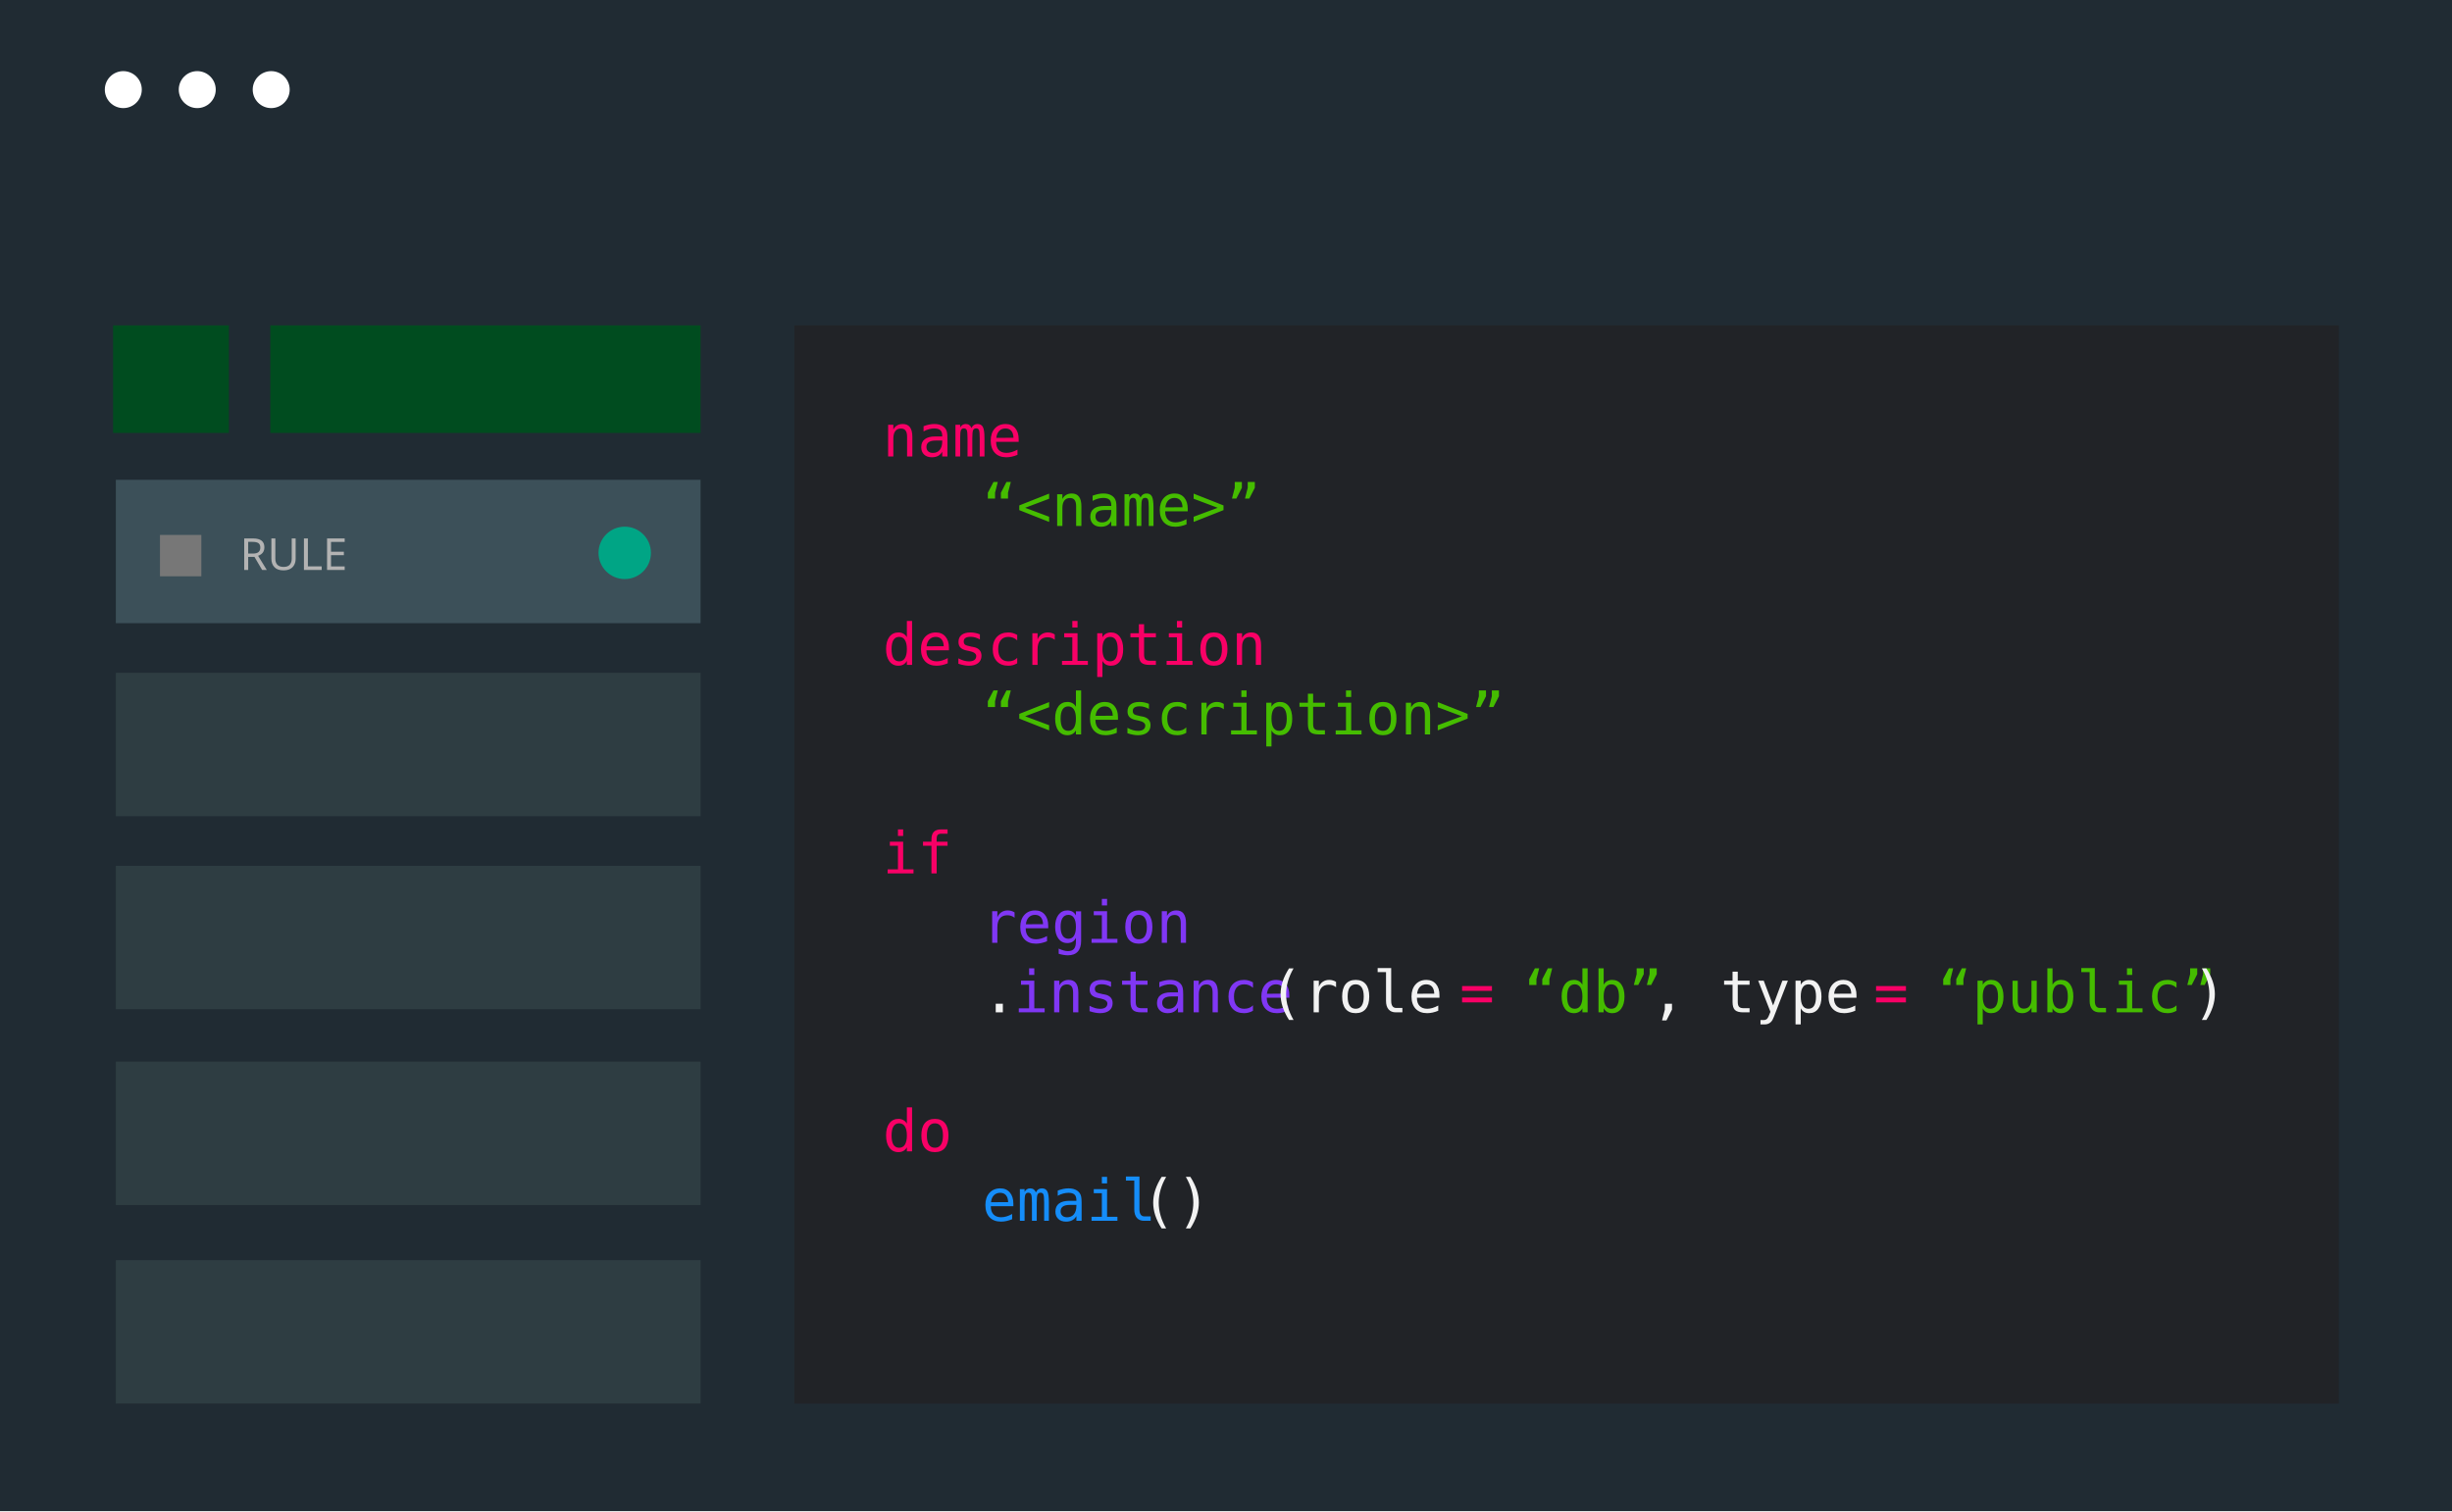
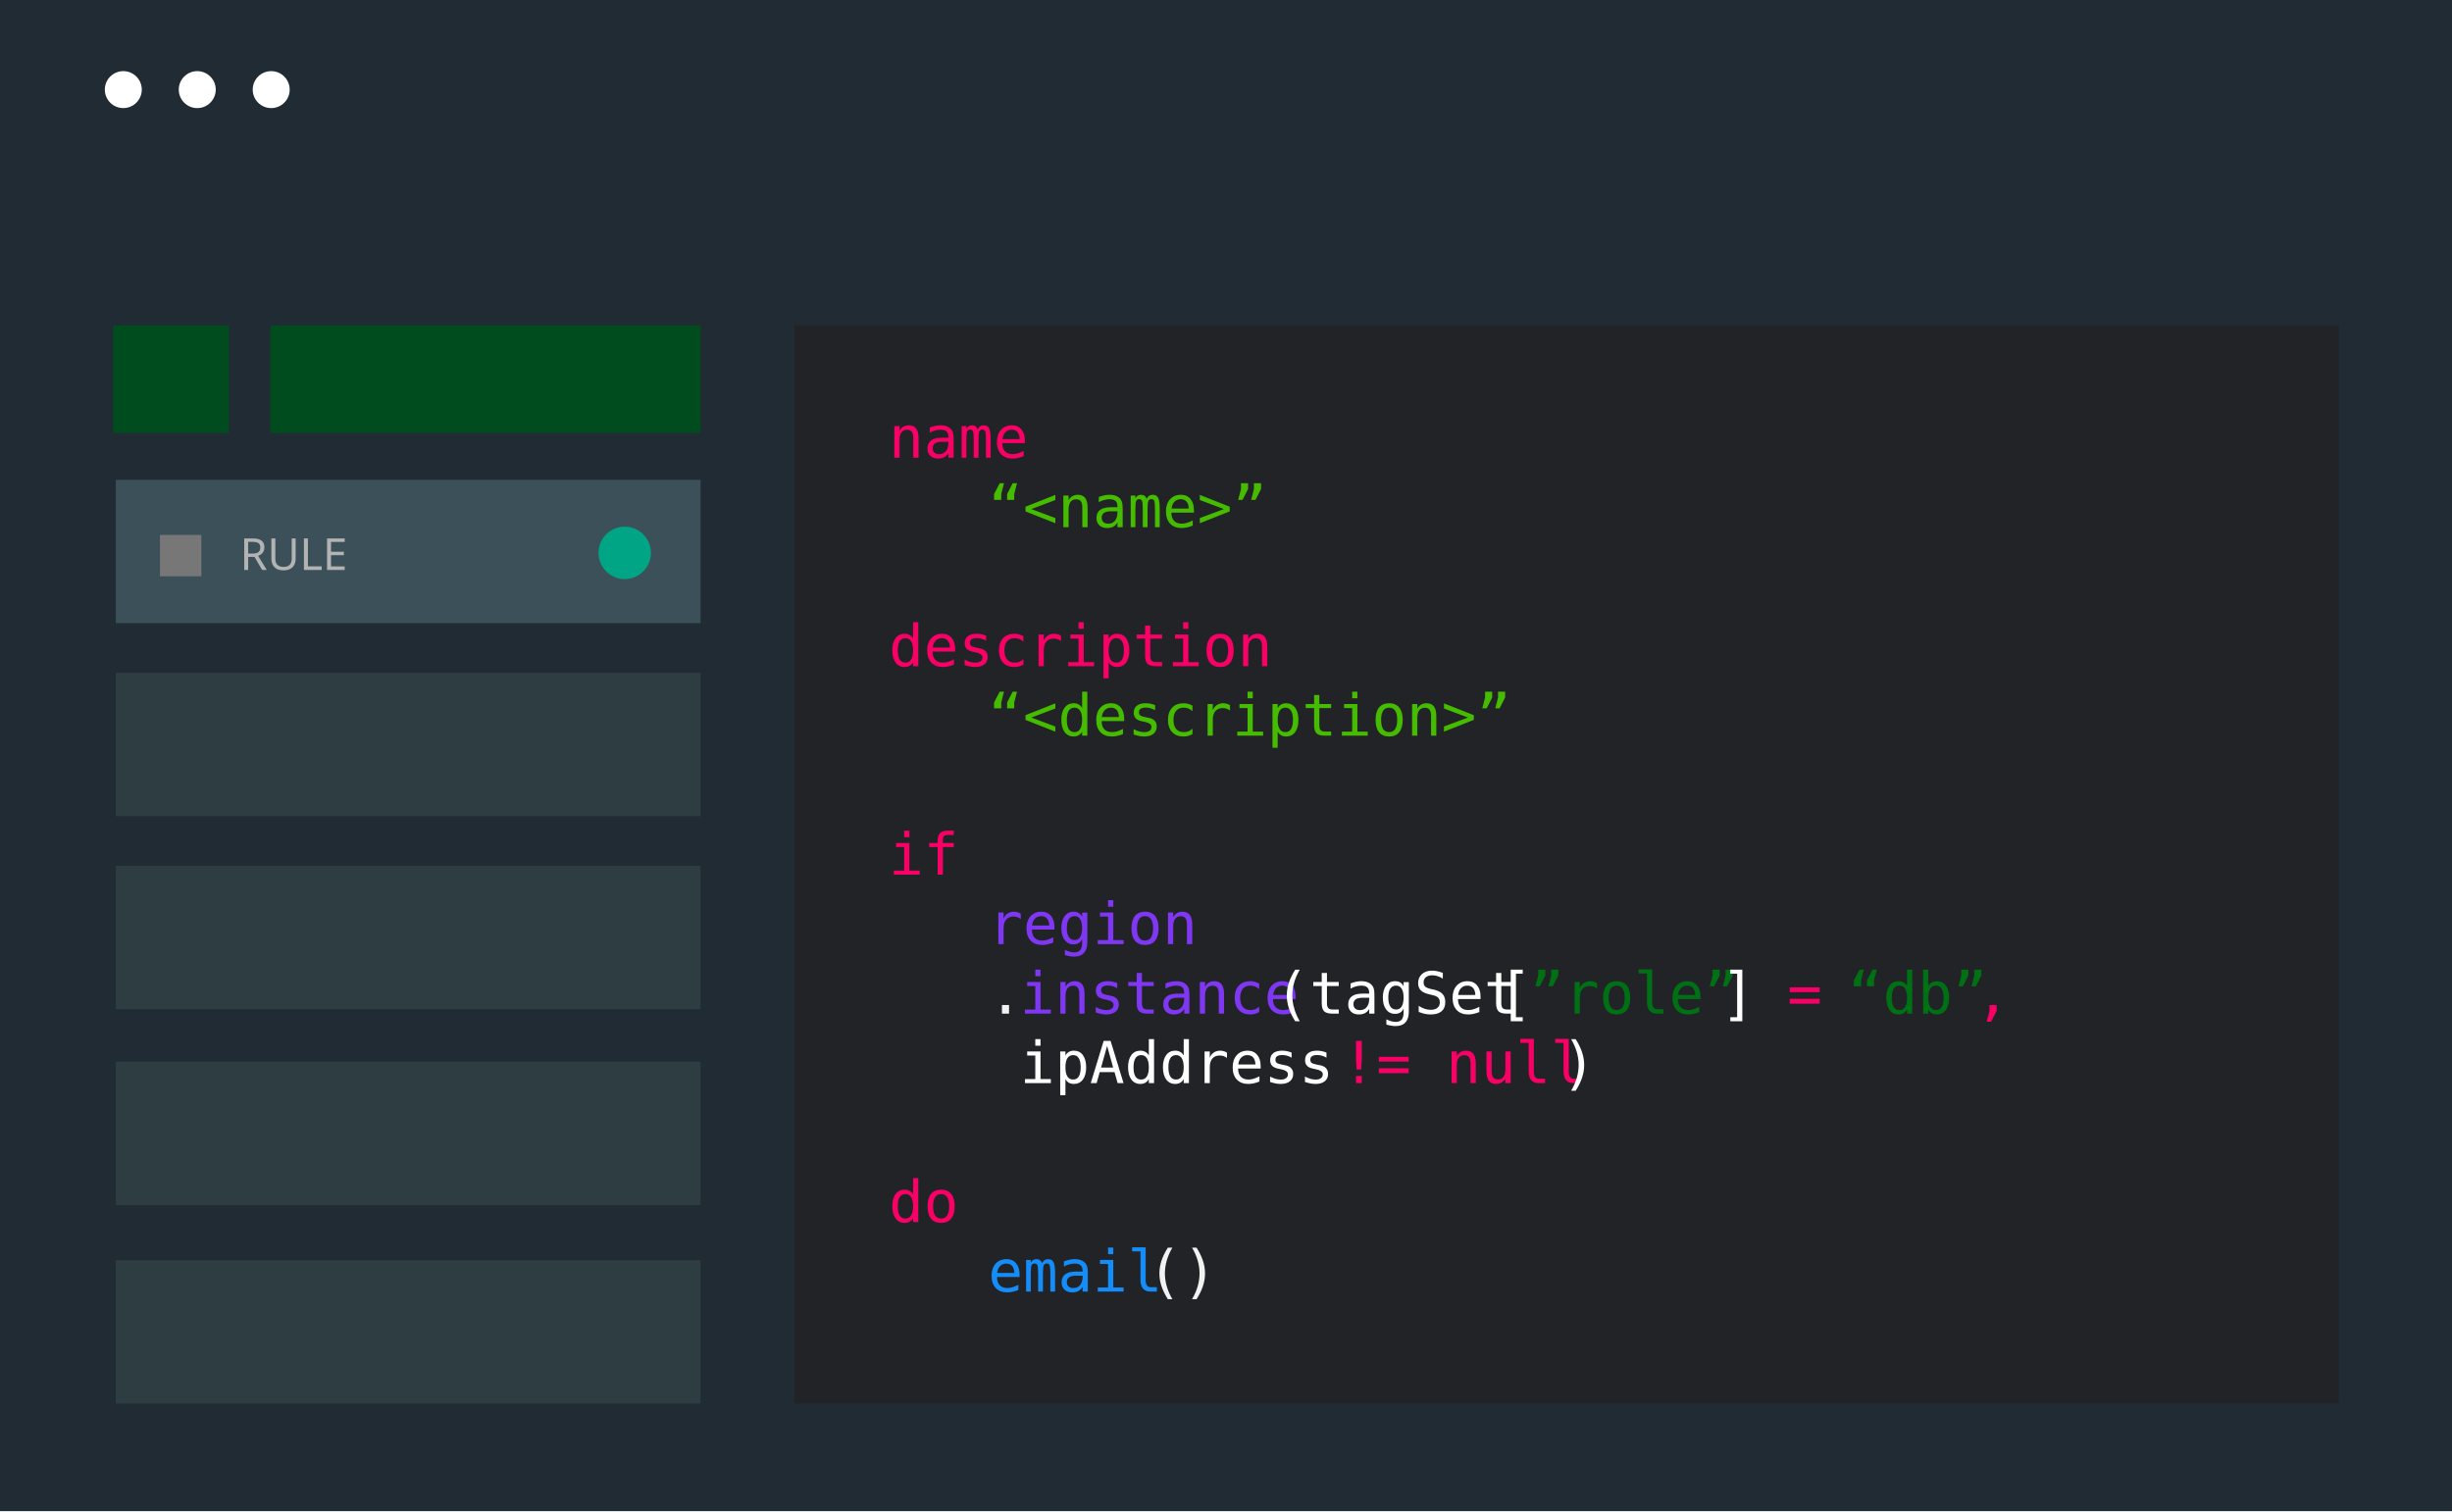
<svg xmlns="http://www.w3.org/2000/svg" version="1.1" id="图层_1" x="0px" y="0px" width="889px" height="548px" viewBox="0 0 889 548" enable-background="new 0 0 889 548" xml:space="preserve">
  <rect fill="#202B33" width="889" height="548" />
  <g>
    <circle fill="#FFFFFF" cx="44.703" cy="32.5" r="6.703" />
    <circle fill="#FFFFFF" cx="71.516" cy="32.5" r="6.703" />
    <circle fill="#FFFFFF" cx="98.328" cy="32.5" r="6.703" />
  </g>
  <path fill="none" d="M-36,557" />
  <path fill="none" stroke="#4D4D4D" stroke-width="2" stroke-miterlimit="10" d="M789,567" />
  <path fill="none" stroke="#4D4D4D" stroke-width="2" stroke-miterlimit="10" d="M-38,567" />
  <path fill="none" stroke="#4D4D4D" stroke-width="2" stroke-miterlimit="10" d="M62,325.333" />
  <path fill="none" stroke="#4D4D4D" stroke-width="2" stroke-miterlimit="10" d="M-29,575" />
  <rect x="42" y="174" fill="#3C5059" width="212" height="52" />
  <rect x="288" y="118" fill="#212327" width="560" height="391" />
  <rect x="320" y="148.333" fill="none" width="504" height="334.667" />
-   <text transform="matrix(1 0 0 1 320 165.5342)">
-     <tspan x="0" y="0" fill="#F90066" font-family="'Consolas'" font-size="21">name</tspan>
-     <tspan x="0" y="25.2" fill="#F2F2F2" font-family="'Consolas'" font-size="21" letter-spacing="24">	</tspan>
-     <tspan x="36" y="25.2" fill="#45BC00" font-family="'Consolas'" font-size="21">“&lt;name&gt;”</tspan>
-     <tspan x="0" y="75.6" fill="#F90066" font-family="'Consolas'" font-size="21">description</tspan>
-     <tspan x="0" y="100.8" fill="#F2F2F2" font-family="'Consolas'" font-size="21" letter-spacing="24">	</tspan>
-     <tspan x="36" y="100.8" fill="#45BC00" font-family="'Consolas'" font-size="21">“&lt;description&gt;”</tspan>
-     <tspan x="0" y="151.2" fill="#F90066" font-family="'Consolas'" font-size="21">if</tspan>
-     <tspan x="0" y="176.399" fill="#F2F2F2" font-family="'Consolas'" font-size="21" letter-spacing="24">	</tspan>
-     <tspan x="36" y="176.399" fill="#8037F4" font-family="'Consolas'" font-size="21">region</tspan>
-     <tspan x="0" y="201.6" fill="#F2F2F2" font-family="'Consolas'" font-size="21" letter-spacing="24">	</tspan>
-     <tspan x="36" y="201.6" fill="#F2F2F2" font-family="'Consolas'" font-size="21">.</tspan>
-     <tspan x="47.546" y="201.6" fill="#8037F4" font-family="'Consolas'" font-size="21">instance</tspan>
-     <tspan x="139.913" y="201.6" fill="#F2F2F2" font-family="'Consolas'" font-size="21">(role </tspan>
-     <tspan x="209.188" y="201.6" fill="#F90066" font-family="'Consolas'" font-size="21">=</tspan>
-     <tspan x="220.734" y="201.6" fill="#F2F2F2" font-family="'Consolas'" font-size="21"> </tspan>
-     <tspan x="232.28" y="201.6" fill="#45BC00" font-family="'Consolas'" font-size="21">“db”</tspan>
-     <tspan x="278.464" y="201.6" fill="#F2F2F2" font-family="'Consolas'" font-size="21">, type </tspan>
-     <tspan x="359.285" y="201.6" fill="#F90066" font-family="'Consolas'" font-size="21">=</tspan>
-     <tspan x="370.831" y="201.6" fill="#F2F2F2" font-family="'Consolas'" font-size="21"> </tspan>
-     <tspan x="382.377" y="201.6" fill="#45BC00" font-family="'Consolas'" font-size="21">“public”</tspan>
-     <tspan x="474.744" y="201.6" fill="#F2F2F2" font-family="'Consolas'" font-size="21">)</tspan>
-     <tspan x="0" y="252" fill="#F90066" font-family="'Consolas'" font-size="21">do</tspan>
-     <tspan x="0" y="277.2" fill="#F2F2F2" font-family="'Consolas'" font-size="21" letter-spacing="24">	</tspan>
-     <tspan x="36" y="277.2" fill="#158DF9" font-family="'Consolas'" font-size="21">email</tspan>
-     <tspan x="93.729" y="277.2" fill="#F2F2F2" font-family="'Consolas'" font-size="21">()</tspan>
-   </text>
  <rect x="98" y="118" fill="#004C1F" width="156" height="39" />
  <rect x="41" y="118" fill="#004C1F" width="42" height="39" />
  <rect x="87" y="193" fill="none" width="61" height="27" />
  <text transform="matrix(1 0 0 1 87 206.6875)" fill="#B3B3B3" font-family="'Roboto-Light'" font-size="16">RULE</text>
  <rect x="58" y="194" fill="#777777" width="15" height="15" />
  <circle fill="#00A585" cx="226.5" cy="200.5" r="9.5" />
  <rect x="42" y="244" fill="#2E3D42" width="212" height="52" />
  <rect x="42" y="314" fill="#2E3D42" width="212" height="52" />
  <rect x="42" y="385" fill="#2E3D42" width="212" height="52" />
  <rect x="42" y="457" fill="#2E3D42" width="212" height="52" />
+   <text transform="matrix(1 0 0 1 322.249 166)" fill="#F90066" font-family="'Consolas'" font-size="21">name</text>
+   <text transform="matrix(1 0 0 1 322.249 191.2002)" fill="#F2F2F2" font-family="'Consolas'" font-size="21" letter-spacing="23"> </text>
+   <text transform="matrix(1 0 0 1 358.249 191.2002)" fill="#45BC00" font-family="'Consolas'" font-size="21">“&lt;name&gt;”</text>
+   <text transform="matrix(1 0 0 1 322.249 241.5996)" fill="#F90066" font-family="'Consolas'" font-size="21">description</text>
+   <text transform="matrix(1 0 0 1 322.249 266.7998)" fill="#F2F2F2" font-family="'Consolas'" font-size="21" letter-spacing="23"> </text>
+   <text transform="matrix(1 0 0 1 358.249 266.7998)" fill="#45BC00" font-family="'Consolas'" font-size="21">“&lt;description&gt;”</text>
+   <text transform="matrix(1 0 0 1 322.249 317.2002)" fill="#F90066" font-family="'Consolas'" font-size="21">if</text>
+   <text transform="matrix(1 0 0 1 322.249 342.3994)" fill="#F2F2F2" font-family="'Consolas'" font-size="21" letter-spacing="23"> </text>
+   <text transform="matrix(1 0 0 1 358.249 342.3994)" fill="#8037F4" font-family="'Consolas'" font-size="21">region</text>
+   <text transform="matrix(1 0 0 1 322.249 367.5996)" fill="#F2F2F2" font-family="'Consolas'" font-size="21" letter-spacing="23"> </text>
+   <text transform="matrix(1 0 0 1 358.249 367.5996)" fill="#F2F2F2" font-family="'Consolas'" font-size="21">.</text>
+   <text transform="matrix(1 0 0 1 369.7949 367.5996)" enable-background="new    ">
+     <tspan x="0" y="0" fill="#8037F4" font-family="'Consolas'" font-size="21">instance</tspan>
+     <tspan x="92.367" y="0" fill="#FFFFFF" font-family="'Consolas'" font-size="21">(tagSet</tspan>
+     <tspan x="173.188" y="0" fill="#FFFFFF" font-family="'Consolas'" font-size="21">[</tspan>
+     <tspan x="184.734" y="0" fill="#007015" font-family="'Consolas'" font-size="21">”role”</tspan>
+     <tspan x="254.01" y="0" fill="#FFFFFF" font-family="'Consolas'" font-size="21">]</tspan>
+     <tspan x="265.556" y="0" fill="#F90066" font-family="'Consolas'" font-size="21"> = </tspan>
+     <tspan x="300.193" y="0" fill="#007015" font-family="'Consolas'" font-size="21">“db”</tspan>
+     <tspan x="346.377" y="0" fill="#F90066" font-family="'Consolas'" font-size="21">,</tspan>
+     <tspan x="0" y="25.2" fill="#FFFFFF" font-family="'Consolas'" font-size="21">ipAddress</tspan>
+     <tspan x="103.913" y="25.2" fill="#F90066" font-family="'Consolas'" font-size="21"> != null</tspan>
+     <tspan x="196.28" y="25.2" fill="#FFFFFF" font-family="'Consolas'" font-size="21">)</tspan>
+   </text>
+   <text transform="matrix(1 0 0 1 693.0801 367.5996)" fill="#F2F2F2" font-family="'Consolas'" font-size="21"> </text>
+   <text transform="matrix(1 0 0 1 322.249 443.2002)" fill="#F90066" font-family="'Consolas'" font-size="21">do</text>
+   <text transform="matrix(1 0 0 1 322.249 443.2002)" fill="#F2F2F2" font-family="'Consolas'" font-size="21" letter-spacing="23"> </text>
+   <text transform="matrix(1 0 0 1 358.249 468.4004)" fill="#158DF9" font-family="'Consolas'" font-size="21">email</text>
+   <text transform="matrix(1 0 0 1 415.978 468.4004)" fill="#F2F2F2" font-family="'Consolas'" font-size="21">()</text>
</svg>
